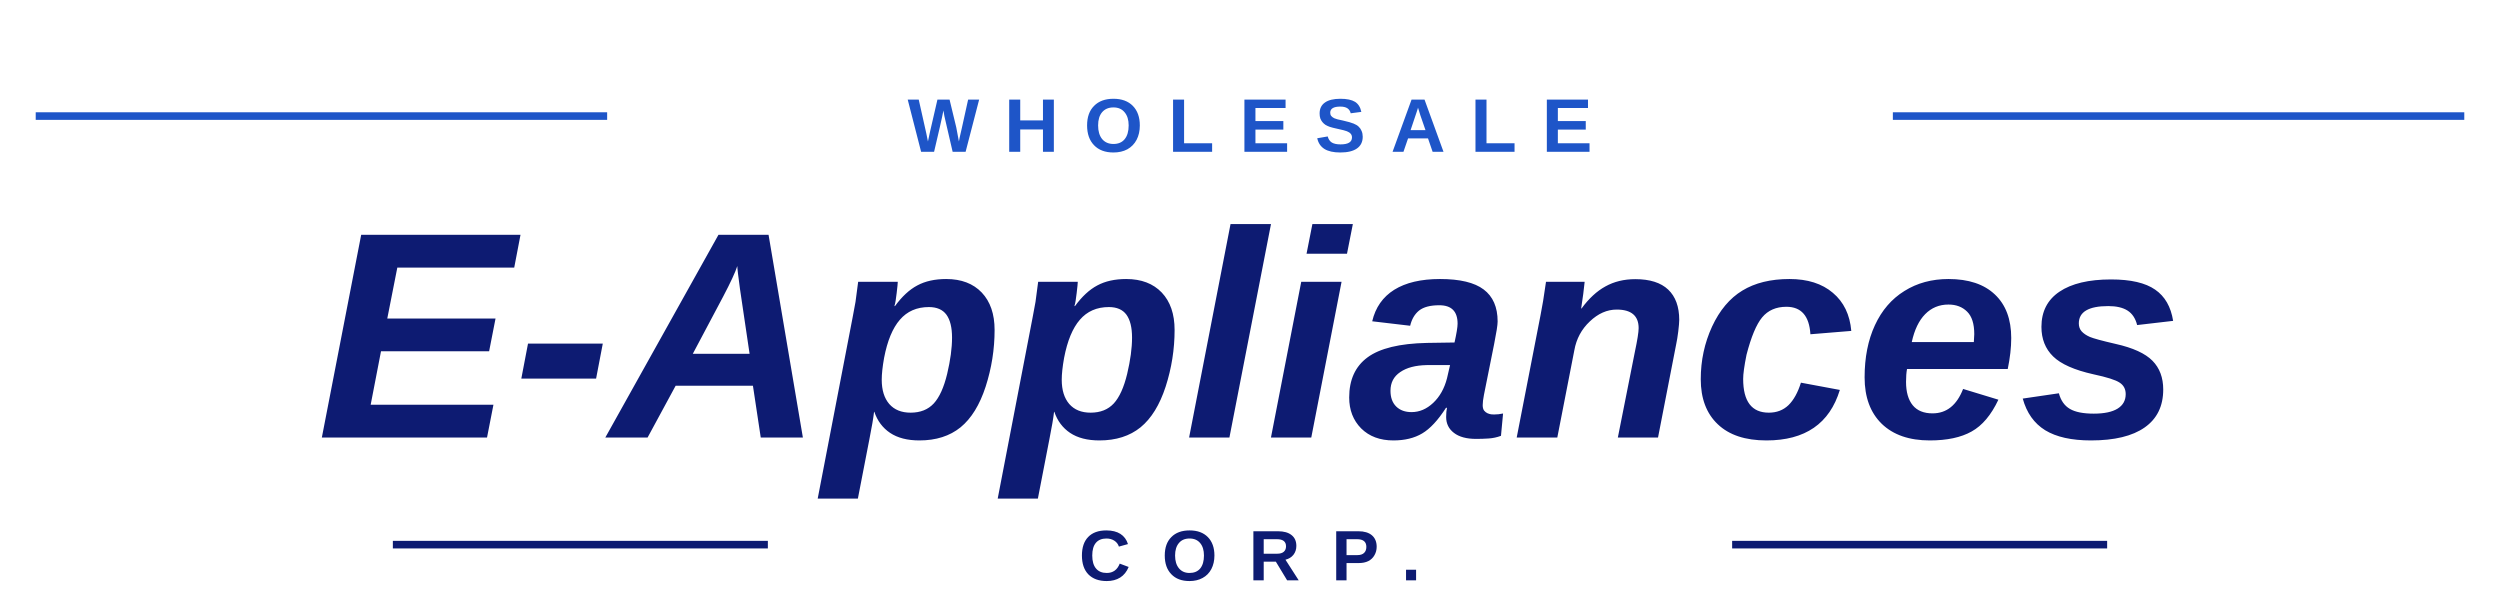
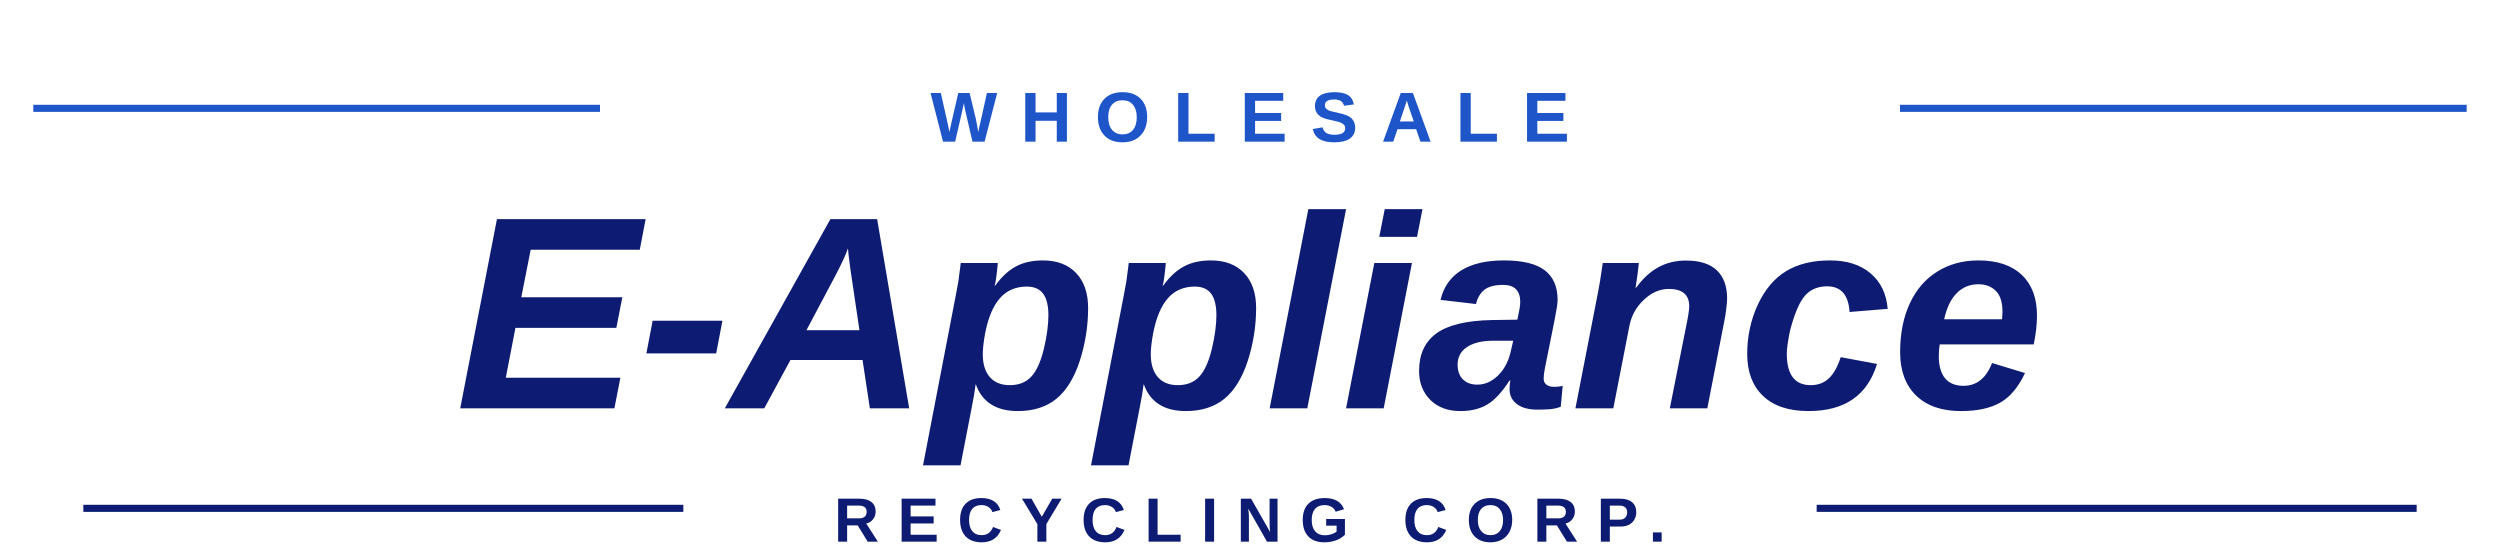
- <svg xmlns="http://www.w3.org/2000/svg" viewBox="0 0 280 66" fill="none" role="img" aria-label="E-Appliances Corp. — Wholesale">
-   <line x1="4" y1="13" x2="68" y2="13" stroke="#1E55C8" stroke-width="0.85" />
-   <text x="140" y="17" text-anchor="middle" font-family="system-ui,-apple-system,'Helvetica Neue',Arial,sans-serif" font-size="8.5" font-weight="700" letter-spacing="2.8" fill="#1E55C8">WHOLESALE</text>
-   <line x1="212" y1="13" x2="276" y2="13" stroke="#1E55C8" stroke-width="0.85" />
-   <text x="140" y="49" text-anchor="middle" font-family="system-ui,-apple-system,'Helvetica Neue',Arial,sans-serif" font-size="33" font-weight="800" font-style="italic" fill="#0D1B72">E-Appliances</text>
-   <line x1="44" y1="61" x2="86" y2="61" stroke="#0D1B72" stroke-width="0.85" />
-   <text x="140" y="65" text-anchor="middle" font-family="system-ui,-apple-system,'Helvetica Neue',Arial,sans-serif" font-size="8" font-weight="700" letter-spacing="3.5" fill="#0D1B72">CORP.</text>
-   <line x1="194" y1="61" x2="236" y2="61" stroke="#0D1B72" stroke-width="0.85" />
+ <svg xmlns="http://www.w3.org/2000/svg" viewBox="0 0 300 66" fill="none" role="img" aria-label="E-Appliance Recycling Corp. — Wholesale">
+   <line x1="4" y1="13" x2="72" y2="13" stroke="#1E55C8" stroke-width="0.85" />
+   <text x="150" y="17" text-anchor="middle" font-family="system-ui,-apple-system,'Helvetica Neue',Arial,sans-serif" font-size="8.5" font-weight="700" letter-spacing="2.8" fill="#1E55C8">WHOLESALE</text>
+   <line x1="228" y1="13" x2="296" y2="13" stroke="#1E55C8" stroke-width="0.85" />
+   <text x="150" y="49" text-anchor="middle" font-family="system-ui,-apple-system,'Helvetica Neue',Arial,sans-serif" font-size="33" font-weight="800" font-style="italic" fill="#0D1B72">E-Appliance</text>
+   <line x1="10" y1="61" x2="82" y2="61" stroke="#0D1B72" stroke-width="0.85" />
+   <text x="150" y="65" text-anchor="middle" font-family="system-ui,-apple-system,'Helvetica Neue',Arial,sans-serif" font-size="7.5" font-weight="700" letter-spacing="2.2" fill="#0D1B72">RECYCLING CORP.</text>
+   <line x1="218" y1="61" x2="290" y2="61" stroke="#0D1B72" stroke-width="0.85" />
</svg>
